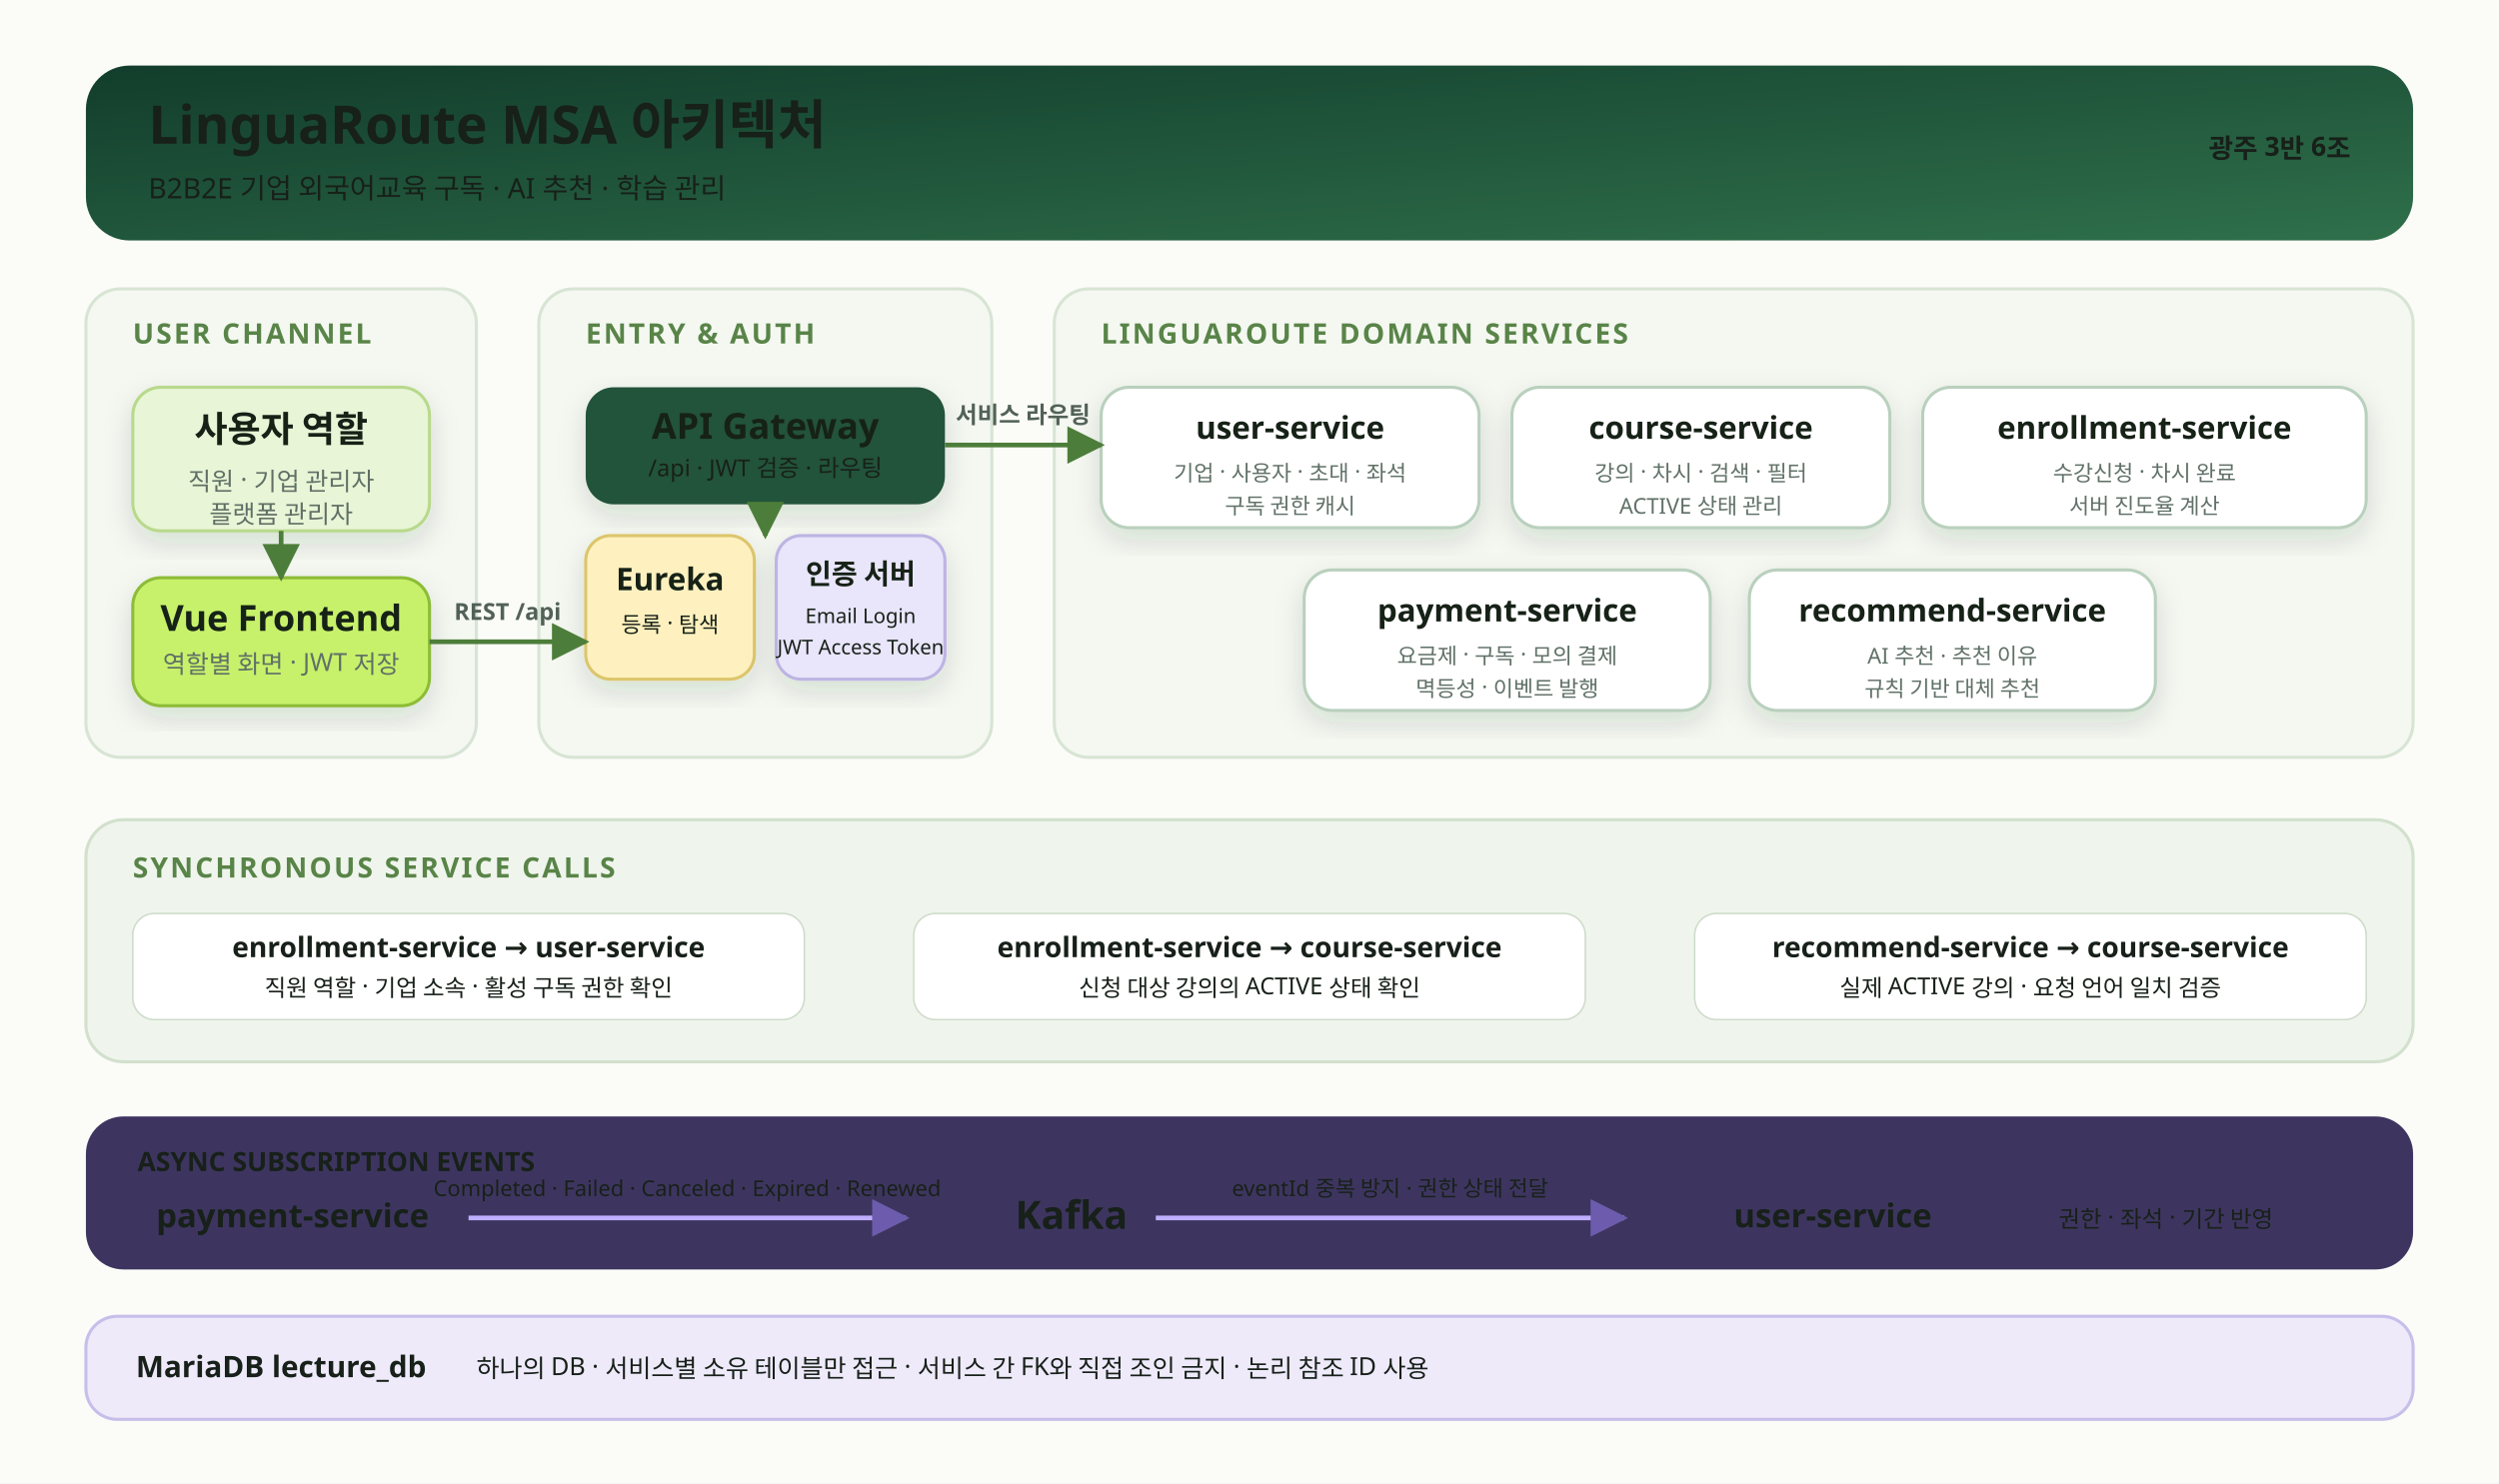
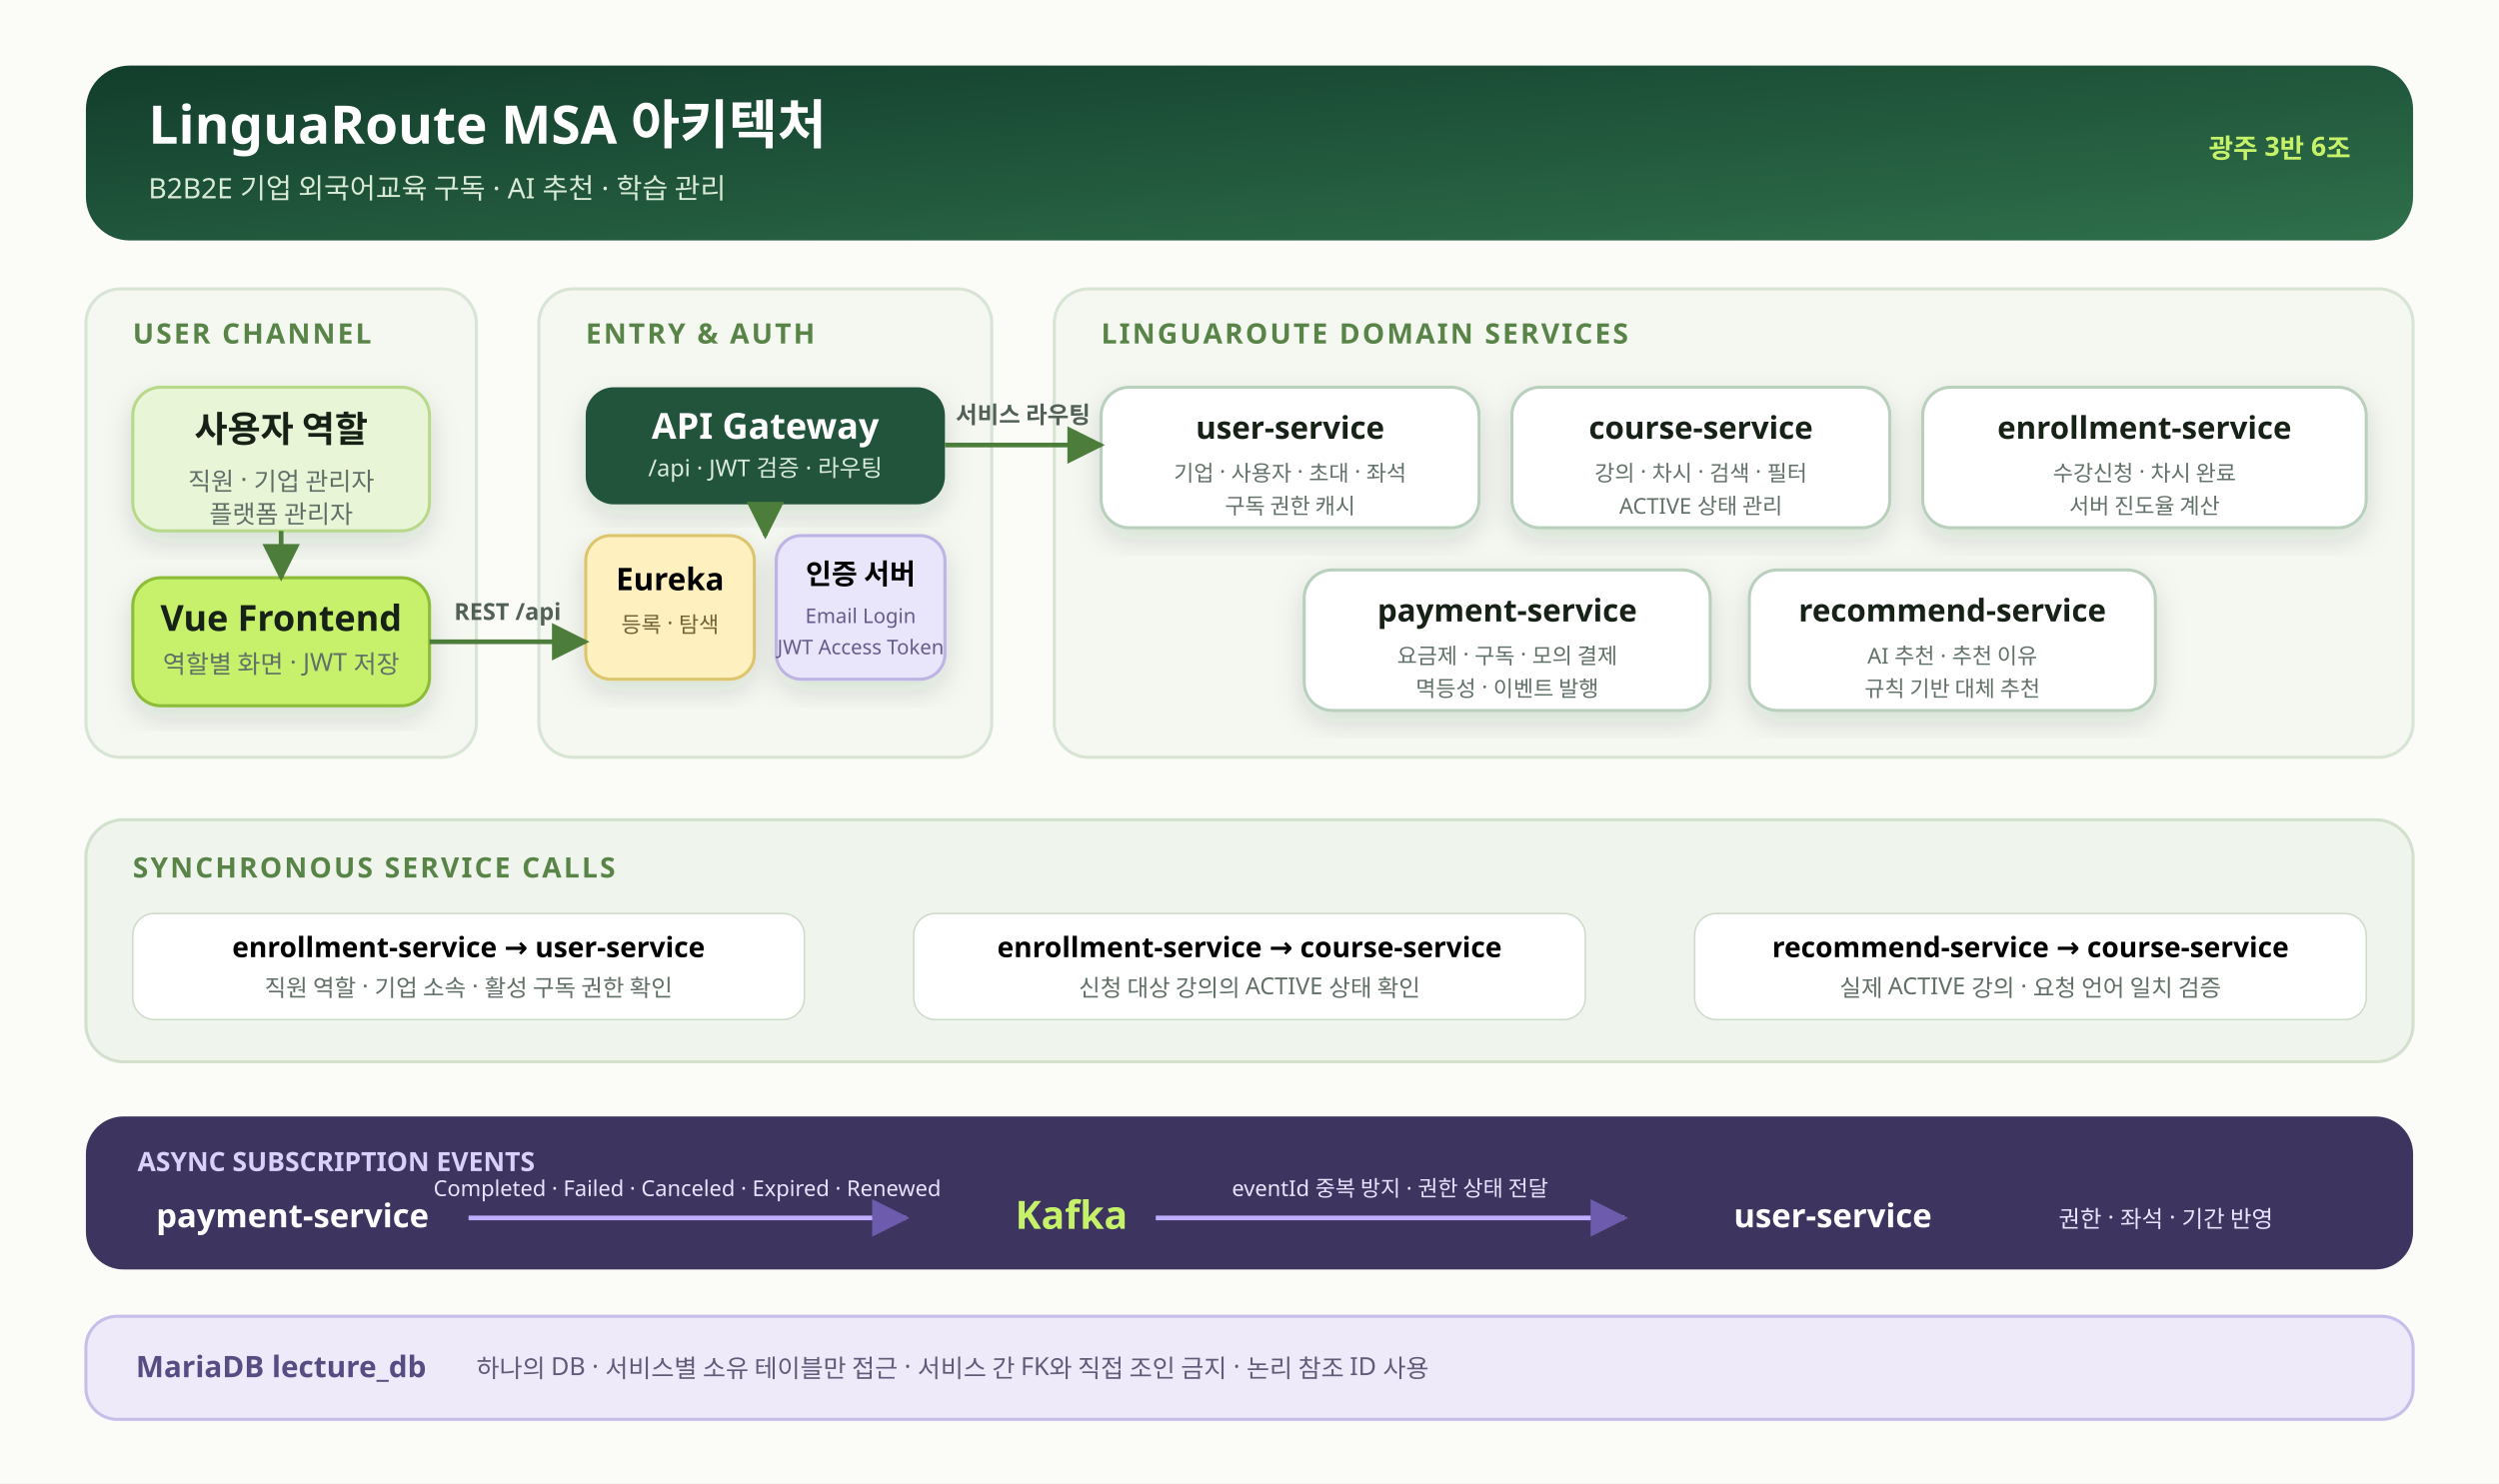
<svg xmlns="http://www.w3.org/2000/svg" width="1600" height="950" viewBox="0 0 1600 950" role="img" aria-labelledby="title desc">
  <defs>
    <linearGradient id="header" x1="0" y1="0" x2="1" y2="1">
      <stop offset="0" stop-color="#123d2c" />
      <stop offset="1" stop-color="#2f704b" />
    </linearGradient>
    <filter id="shadow" x="-20%" y="-20%" width="140%" height="140%">
      <feDropShadow dx="0" dy="7" stdDeviation="9" flood-color="#10271d" flood-opacity="0.13" />
    </filter>
    <marker id="arrow" viewBox="0 0 10 10" refX="9" refY="5" markerWidth="8" markerHeight="8" orient="auto-start-reverse">
      <path d="M0 0 L10 5 L0 10 Z" fill="#4d7d3a" />
    </marker>
    <marker id="purpleArrow" viewBox="0 0 10 10" refX="9" refY="5" markerWidth="8" markerHeight="8" orient="auto-start-reverse">
      <path d="M0 0 L10 5 L0 10 Z" fill="#6d5cad" />
    </marker>
    <style>
-       text { font-family: "Apple SD Gothic Neo", "Noto Sans KR", sans-serif; fill: #172019; }
+       text { font-family: "Apple SD Gothic Neo", "Noto Sans KR", sans-serif; }
      .lane { fill: #f4f8f1; stroke: #d8e4d4; stroke-width: 2; rx: 22; }
      .label { font-size: 18px; font-weight: 800; fill: #598448; letter-spacing: 1.4px; }
-       .node-title { font-size: 23px; font-weight: 800; }
+       .node-title { font-size: 23px; font-weight: 800; fill: #172019; }
      .node-sub { font-size: 16px; fill: #607066; }
      .edge-label { font-size: 15px; font-weight: 700; fill: #526158; }
-       .service-title { font-size: 20px; font-weight: 800; }
+       .service-title { font-size: 20px; font-weight: 800; fill: #172019; }
      .service-sub { font-size: 14px; fill: #617168; }
    </style>
  </defs>
  <rect width="1600" height="950" fill="#fbfcf8" />
  <rect x="55" y="42" width="1490" height="112" rx="28" fill="url(#header)" />
  <text x="95" y="92" font-size="34" font-weight="850" fill="#ffffff">LinguaRoute MSA 아키텍처</text>
  <text x="95" y="127" font-size="18" fill="#d9ebd6">B2B2E 기업 외국어교육 구독 · AI 추천 · 학습 관리</text>
  <text x="1505" y="101" text-anchor="end" font-size="17" font-weight="700" fill="#c6f26a">광주 3반 6조</text>
  <rect class="lane" x="55" y="185" width="250" height="300" />
  <text class="label" x="85" y="220">USER CHANNEL</text>
  <g filter="url(#shadow)">
    <rect x="85" y="248" width="190" height="92" rx="18" fill="#e8f5d6" stroke="#b8d98c" stroke-width="2" />
    <text class="node-title" x="180" y="283" text-anchor="middle">사용자 역할</text>
    <text class="node-sub" x="180" y="314" text-anchor="middle">직원 · 기업 관리자</text>
    <text class="node-sub" x="180" y="335" text-anchor="middle">플랫폼 관리자</text>
  </g>
  <g filter="url(#shadow)">
    <rect x="85" y="370" width="190" height="82" rx="18" fill="#c7f16b" stroke="#8dbc38" stroke-width="2" />
    <text class="node-title" x="180" y="404" text-anchor="middle">Vue Frontend</text>
    <text class="node-sub" x="180" y="431" text-anchor="middle">역할별 화면 · JWT 저장</text>
  </g>
  <rect class="lane" x="345" y="185" width="290" height="300" />
  <text class="label" x="375" y="220">ENTRY &amp; AUTH</text>
  <g filter="url(#shadow)">
    <rect x="375" y="248" width="230" height="75" rx="18" fill="#24533b" />
    <text x="490" y="281" text-anchor="middle" font-size="23" font-weight="800" fill="#ffffff">API Gateway</text>
    <text x="490" y="305" text-anchor="middle" font-size="15" fill="#d9ebdf">/api · JWT 검증 · 라우팅</text>
  </g>
  <g filter="url(#shadow)">
    <rect x="375" y="343" width="108" height="92" rx="16" fill="#fff1bf" stroke="#dcc56d" stroke-width="2" />
    <text x="429" y="378" text-anchor="middle" font-size="20" font-weight="800">Eureka</text>
    <text x="429" y="405" text-anchor="middle" font-size="14" fill="#716336">등록 · 탐색</text>
  </g>
  <g filter="url(#shadow)">
    <rect x="497" y="343" width="108" height="92" rx="16" fill="#e9e5fa" stroke="#bdb4e3" stroke-width="2" />
    <text x="551" y="374" text-anchor="middle" font-size="18" font-weight="800">인증 서버</text>
    <text x="551" y="399" text-anchor="middle" font-size="13" fill="#665a8a">Email Login</text>
    <text x="551" y="419" text-anchor="middle" font-size="13" fill="#665a8a">JWT Access Token</text>
  </g>
  <rect class="lane" x="675" y="185" width="870" height="300" />
  <text class="label" x="705" y="220">LINGUAROUTE DOMAIN SERVICES</text>
  <g filter="url(#shadow)">
    <rect x="705" y="248" width="242" height="90" rx="18" fill="#ffffff" stroke="#b9d0bd" stroke-width="2" />
    <text class="service-title" x="826" y="281" text-anchor="middle">user-service</text>
    <text class="service-sub" x="826" y="308" text-anchor="middle">기업 · 사용자 · 초대 · 좌석</text>
    <text class="service-sub" x="826" y="329" text-anchor="middle">구독 권한 캐시</text>
  </g>
  <g filter="url(#shadow)">
    <rect x="968" y="248" width="242" height="90" rx="18" fill="#ffffff" stroke="#b9d0bd" stroke-width="2" />
    <text class="service-title" x="1089" y="281" text-anchor="middle">course-service</text>
    <text class="service-sub" x="1089" y="308" text-anchor="middle">강의 · 차시 · 검색 · 필터</text>
    <text class="service-sub" x="1089" y="329" text-anchor="middle">ACTIVE 상태 관리</text>
  </g>
  <g filter="url(#shadow)">
    <rect x="1231" y="248" width="284" height="90" rx="18" fill="#ffffff" stroke="#b9d0bd" stroke-width="2" />
    <text class="service-title" x="1373" y="281" text-anchor="middle">enrollment-service</text>
    <text class="service-sub" x="1373" y="308" text-anchor="middle">수강신청 · 차시 완료</text>
    <text class="service-sub" x="1373" y="329" text-anchor="middle">서버 진도율 계산</text>
  </g>
  <g filter="url(#shadow)">
    <rect x="835" y="365" width="260" height="90" rx="18" fill="#ffffff" stroke="#b9d0bd" stroke-width="2" />
    <text class="service-title" x="965" y="398" text-anchor="middle">payment-service</text>
    <text class="service-sub" x="965" y="425" text-anchor="middle">요금제 · 구독 · 모의 결제</text>
    <text class="service-sub" x="965" y="446" text-anchor="middle">멱등성 · 이벤트 발행</text>
  </g>
  <g filter="url(#shadow)">
    <rect x="1120" y="365" width="260" height="90" rx="18" fill="#ffffff" stroke="#b9d0bd" stroke-width="2" />
    <text class="service-title" x="1250" y="398" text-anchor="middle">recommend-service</text>
    <text class="service-sub" x="1250" y="425" text-anchor="middle">AI 추천 · 추천 이유</text>
    <text class="service-sub" x="1250" y="446" text-anchor="middle">규칙 기반 대체 추천</text>
  </g>
  <path d="M180 340 V370" stroke="#4d7d3a" stroke-width="3" marker-end="url(#arrow)" />
  <path d="M275 411 H375" stroke="#4d7d3a" stroke-width="3" marker-end="url(#arrow)" />
  <text class="edge-label" x="325" y="397" text-anchor="middle">REST /api</text>
  <path d="M605 285 H705" stroke="#4d7d3a" stroke-width="3" marker-end="url(#arrow)" />
  <text class="edge-label" x="655" y="271" text-anchor="middle">서비스 라우팅</text>
  <path d="M490 323 V343" stroke="#4d7d3a" stroke-width="3" marker-end="url(#arrow)" />
  <rect x="55" y="525" width="1490" height="155" rx="24" fill="#eff5ec" stroke="#d2e0cd" stroke-width="2" />
  <text class="label" x="85" y="562">SYNCHRONOUS SERVICE CALLS</text>
  <g>
    <rect x="85" y="585" width="430" height="68" rx="14" fill="#ffffff" stroke="#cedbca" />
    <text x="300" y="613" text-anchor="middle" font-size="18" font-weight="800">enrollment-service → user-service</text>
    <text x="300" y="638" text-anchor="middle" font-size="15" fill="#607066">직원 역할 · 기업 소속 · 활성 구독 권한 확인</text>
  </g>
  <g>
    <rect x="585" y="585" width="430" height="68" rx="14" fill="#ffffff" stroke="#cedbca" />
    <text x="800" y="613" text-anchor="middle" font-size="18" font-weight="800">enrollment-service → course-service</text>
    <text x="800" y="638" text-anchor="middle" font-size="15" fill="#607066">신청 대상 강의의 ACTIVE 상태 확인</text>
  </g>
  <g>
    <rect x="1085" y="585" width="430" height="68" rx="14" fill="#ffffff" stroke="#cedbca" />
    <text x="1300" y="613" text-anchor="middle" font-size="18" font-weight="800">recommend-service → course-service</text>
    <text x="1300" y="638" text-anchor="middle" font-size="15" fill="#607066">실제 ACTIVE 강의 · 요청 언어 일치 검증</text>
  </g>
  <rect x="55" y="715" width="1490" height="98" rx="24" fill="#3d355f" />
  <text x="88" y="750" font-size="17" font-weight="800" fill="#d9d0fb">ASYNC SUBSCRIPTION EVENTS</text>
  <text x="100" y="786" font-size="21" font-weight="800" fill="#ffffff">payment-service</text>
  <path d="M300 780 H580" stroke="#bfaeff" stroke-width="3" marker-end="url(#purpleArrow)" />
  <text x="440" y="766" text-anchor="middle" font-size="14" fill="#e9e3ff">Completed · Failed · Canceled · Expired · Renewed</text>
  <text x="650" y="787" font-size="25" font-weight="850" fill="#c6f26a">Kafka</text>
  <path d="M740 780 H1040" stroke="#bfaeff" stroke-width="3" marker-end="url(#purpleArrow)" />
  <text x="890" y="766" text-anchor="middle" font-size="14" fill="#e9e3ff">eventId 중복 방지 · 권한 상태 전달</text>
  <text x="1110" y="786" font-size="21" font-weight="800" fill="#ffffff">user-service</text>
  <text x="1318" y="786" font-size="15" fill="#e9e3ff">권한 · 좌석 · 기간 반영</text>
  <rect x="55" y="843" width="1490" height="66" rx="20" fill="#eeeafa" stroke="#c7bfe9" stroke-width="2" />
  <text x="87" y="882" font-size="19" font-weight="800" fill="#584d82">MariaDB lecture_db</text>
  <text x="305" y="882" font-size="16" fill="#625a78">하나의 DB · 서비스별 소유 테이블만 접근 · 서비스 간 FK와 직접 조인 금지 · 논리 참조 ID 사용</text>
</svg>
